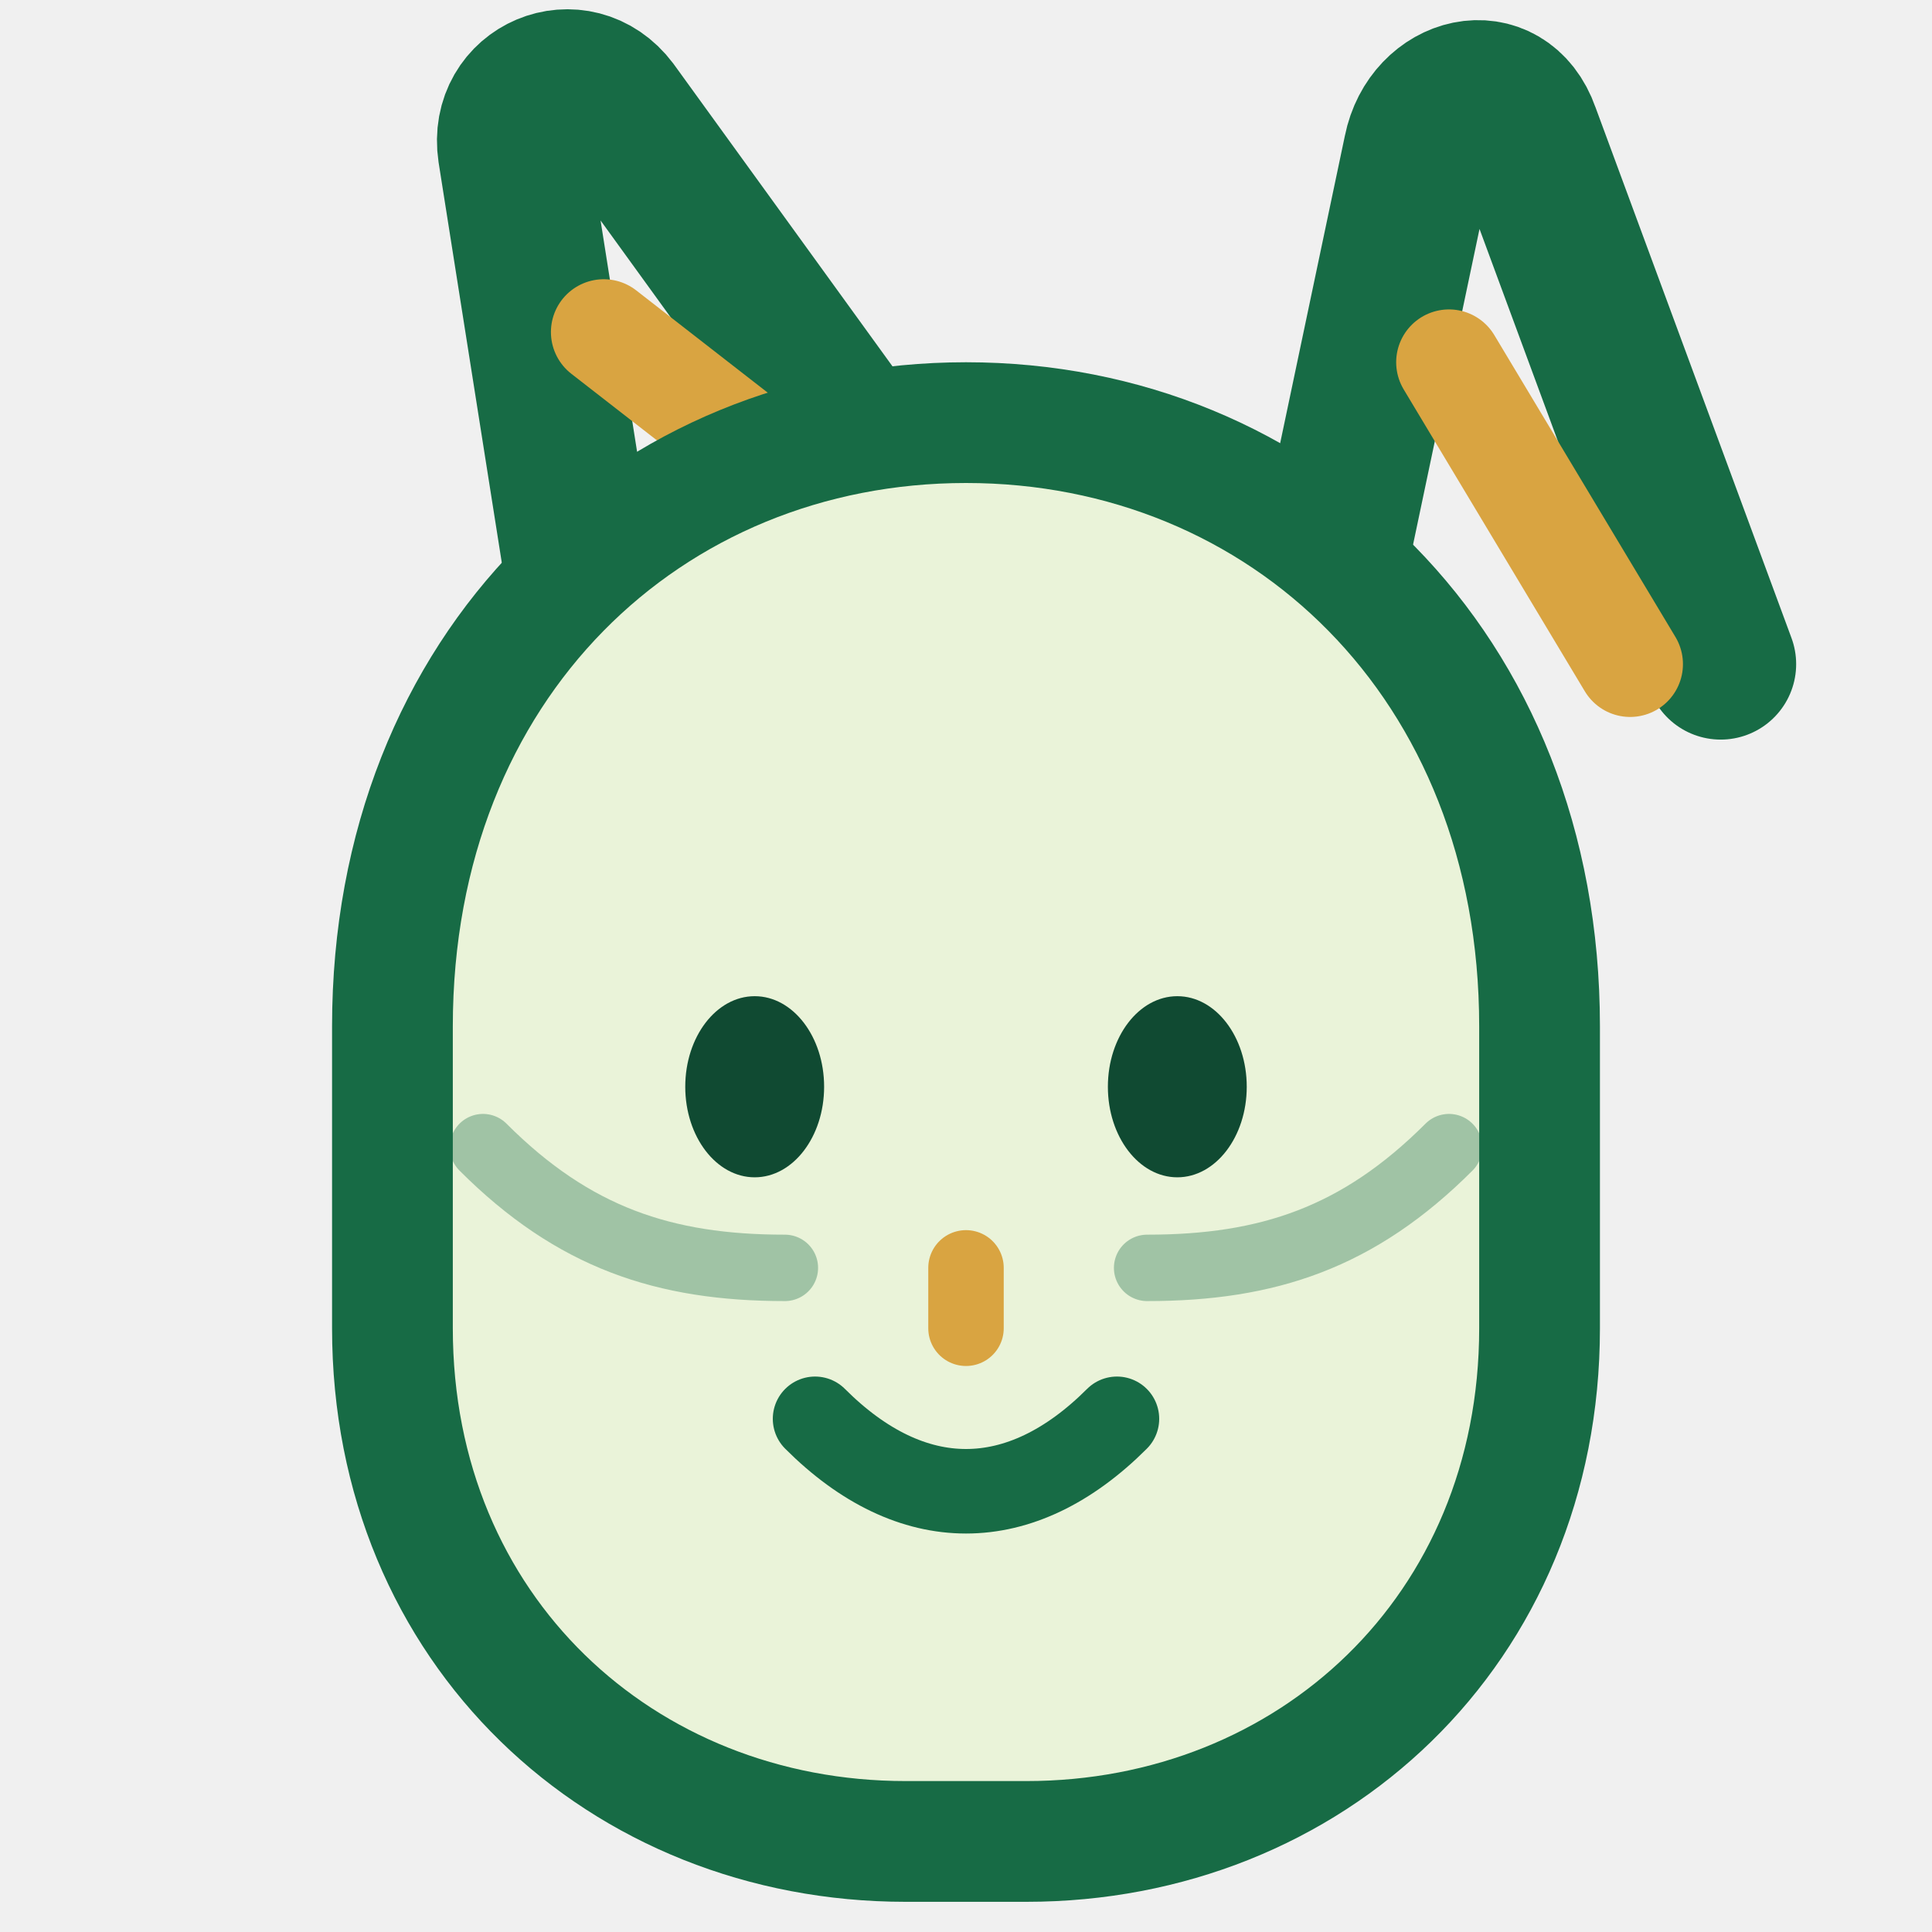
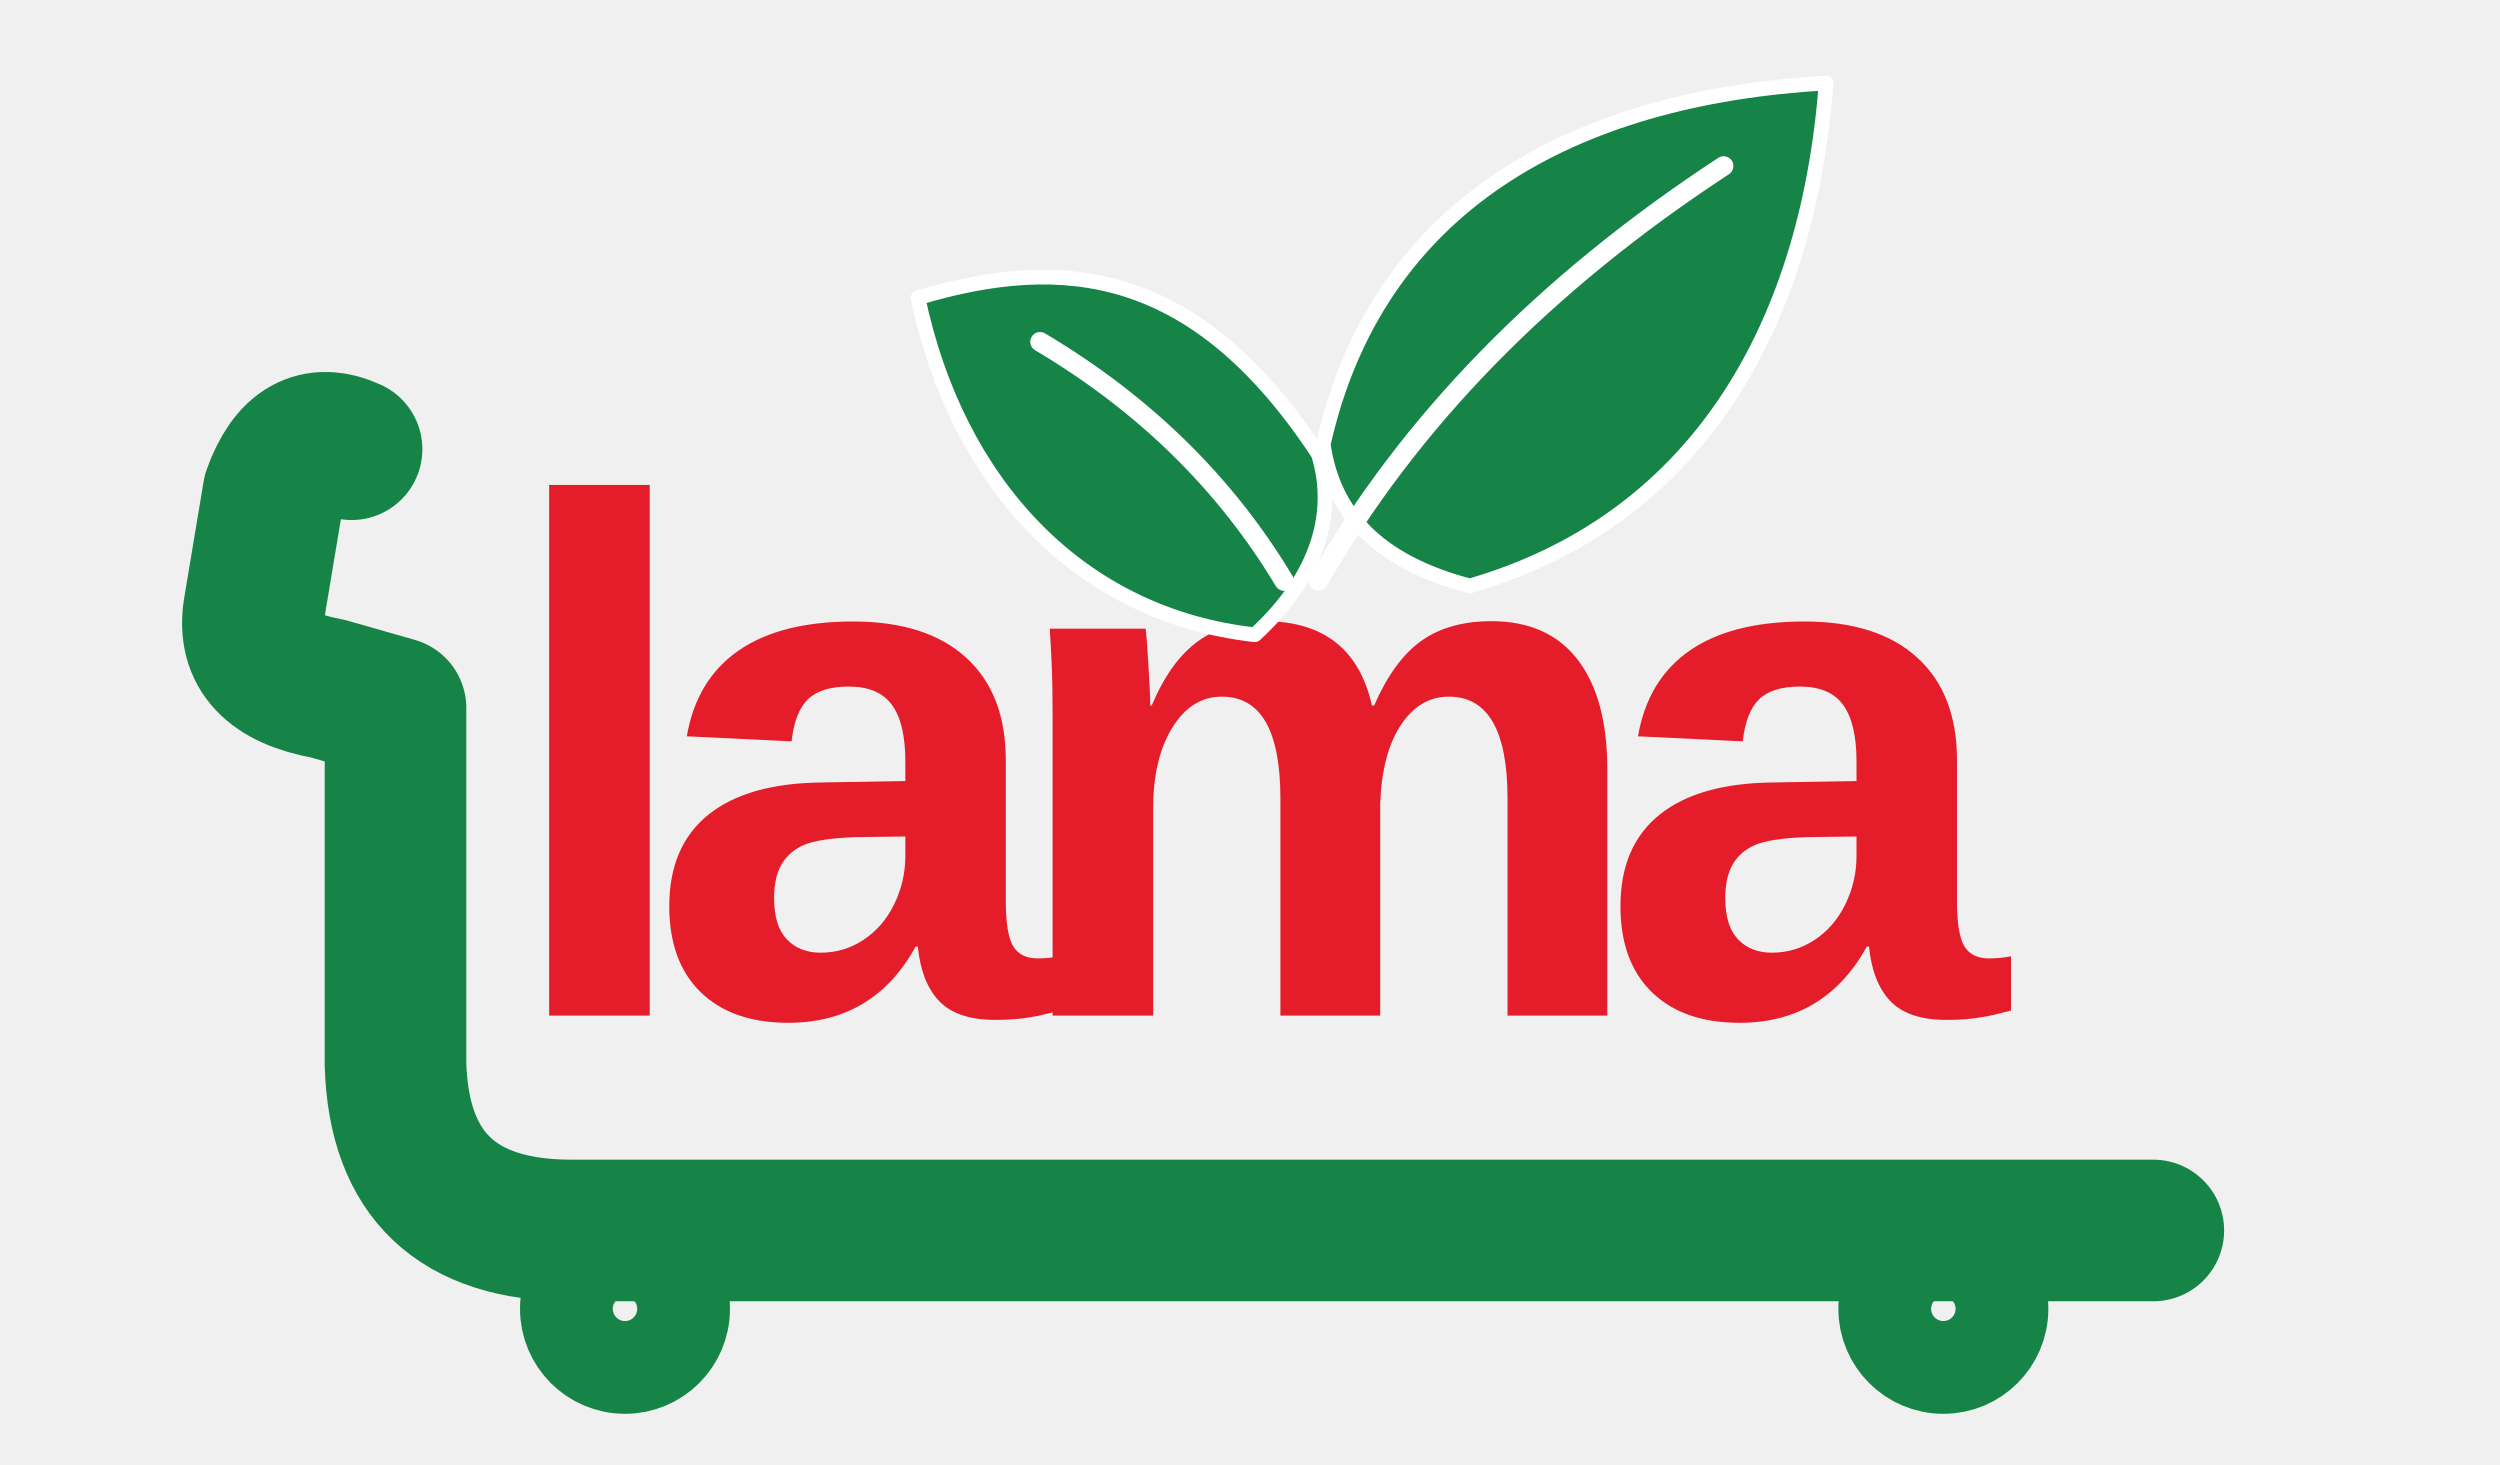
- <svg xmlns="http://www.w3.org/2000/svg" viewBox="0 0 64 64" fill="none" role="img" aria-labelledby="title desc">
-   <path d="M20 24 17 5c-.3-2 2.1-3 3.3-1.4L30 17M43 24l4-19c.4-2 2.8-2.6 3.5-.6L57 22" stroke="#176B45" stroke-width="5" stroke-linecap="round" stroke-linejoin="round" />
-   <path d="m20 11 9 7M48 12l6 10" stroke="#D9A441" stroke-width="3.5" stroke-linecap="round" />
-   <path d="M13 34c0-12 8.5-20 19-20s19 8 19 20v10c0 10-7.6 17-17 17h-4c-9.4 0-17-7-17-17z" fill="#EAF3D9" stroke="#176B45" stroke-width="4" />
-   <path d="M16 38c3 3 6 4 10 4m12 0c4 0 7-1 10-4" stroke="#176B45" stroke-width="2.2" stroke-linecap="round" opacity=".35" />
-   <ellipse cx="25" cy="36" rx="2.3" ry="3" fill="#104A32" />
-   <ellipse cx="39" cy="36" rx="2.3" ry="3" fill="#104A32" />
-   <path d="M27 47c3.2 3.2 6.8 3.2 10 0" stroke="#176B45" stroke-width="2.8" stroke-linecap="round" />
-   <path d="M32 42v2" stroke="#D9A441" stroke-width="2.5" stroke-linecap="round" />
+ <svg xmlns="http://www.w3.org/2000/svg" viewBox="0 0 512 300" role="img" aria-labelledby="title desc">
+   <g fill="none" stroke="#168447" stroke-linecap="round" stroke-linejoin="round">
+     <path d="M72 92 Q61 87 56 101 L52 125 Q50 138 67 141 L81 145 L81 218 Q82 252 117 252 H441" stroke-width="29" />
+     <path d="M112 252 H441" stroke-width="22" />
+     <path d="M140 268 a12 12 0 1 0 0 .1 M410 268 a12 12 0 1 0 0 .1" stroke-width="19" />
+   </g>
+   <g fill="#E51D2A" font-family="Arial Rounded MT Bold,Trebuchet MS,Arial,sans-serif" font-size="150" font-weight="900" letter-spacing="-11">
+     <text x="102" y="208">lama</text>
+   </g>
+   <g fill="#168447" stroke="#fff" stroke-width="3" stroke-linejoin="round">
+     <path d="M271 91 C282 42 322 20 374 17 C370 69 346 107 301 120 C282 115 273 105 271 91Z" />
+     <path d="M270 93 C245 55 218 52 188 61 C196 99 221 126 257 130 C269 119 274 106 270 93Z" />
+   </g>
+   <g fill="none" stroke="#fff" stroke-width="4" stroke-linecap="round">
+     <path d="M270 119 Q298 70 353 34 M263 119 Q245 89 213 70" />
+   </g>
</svg>
